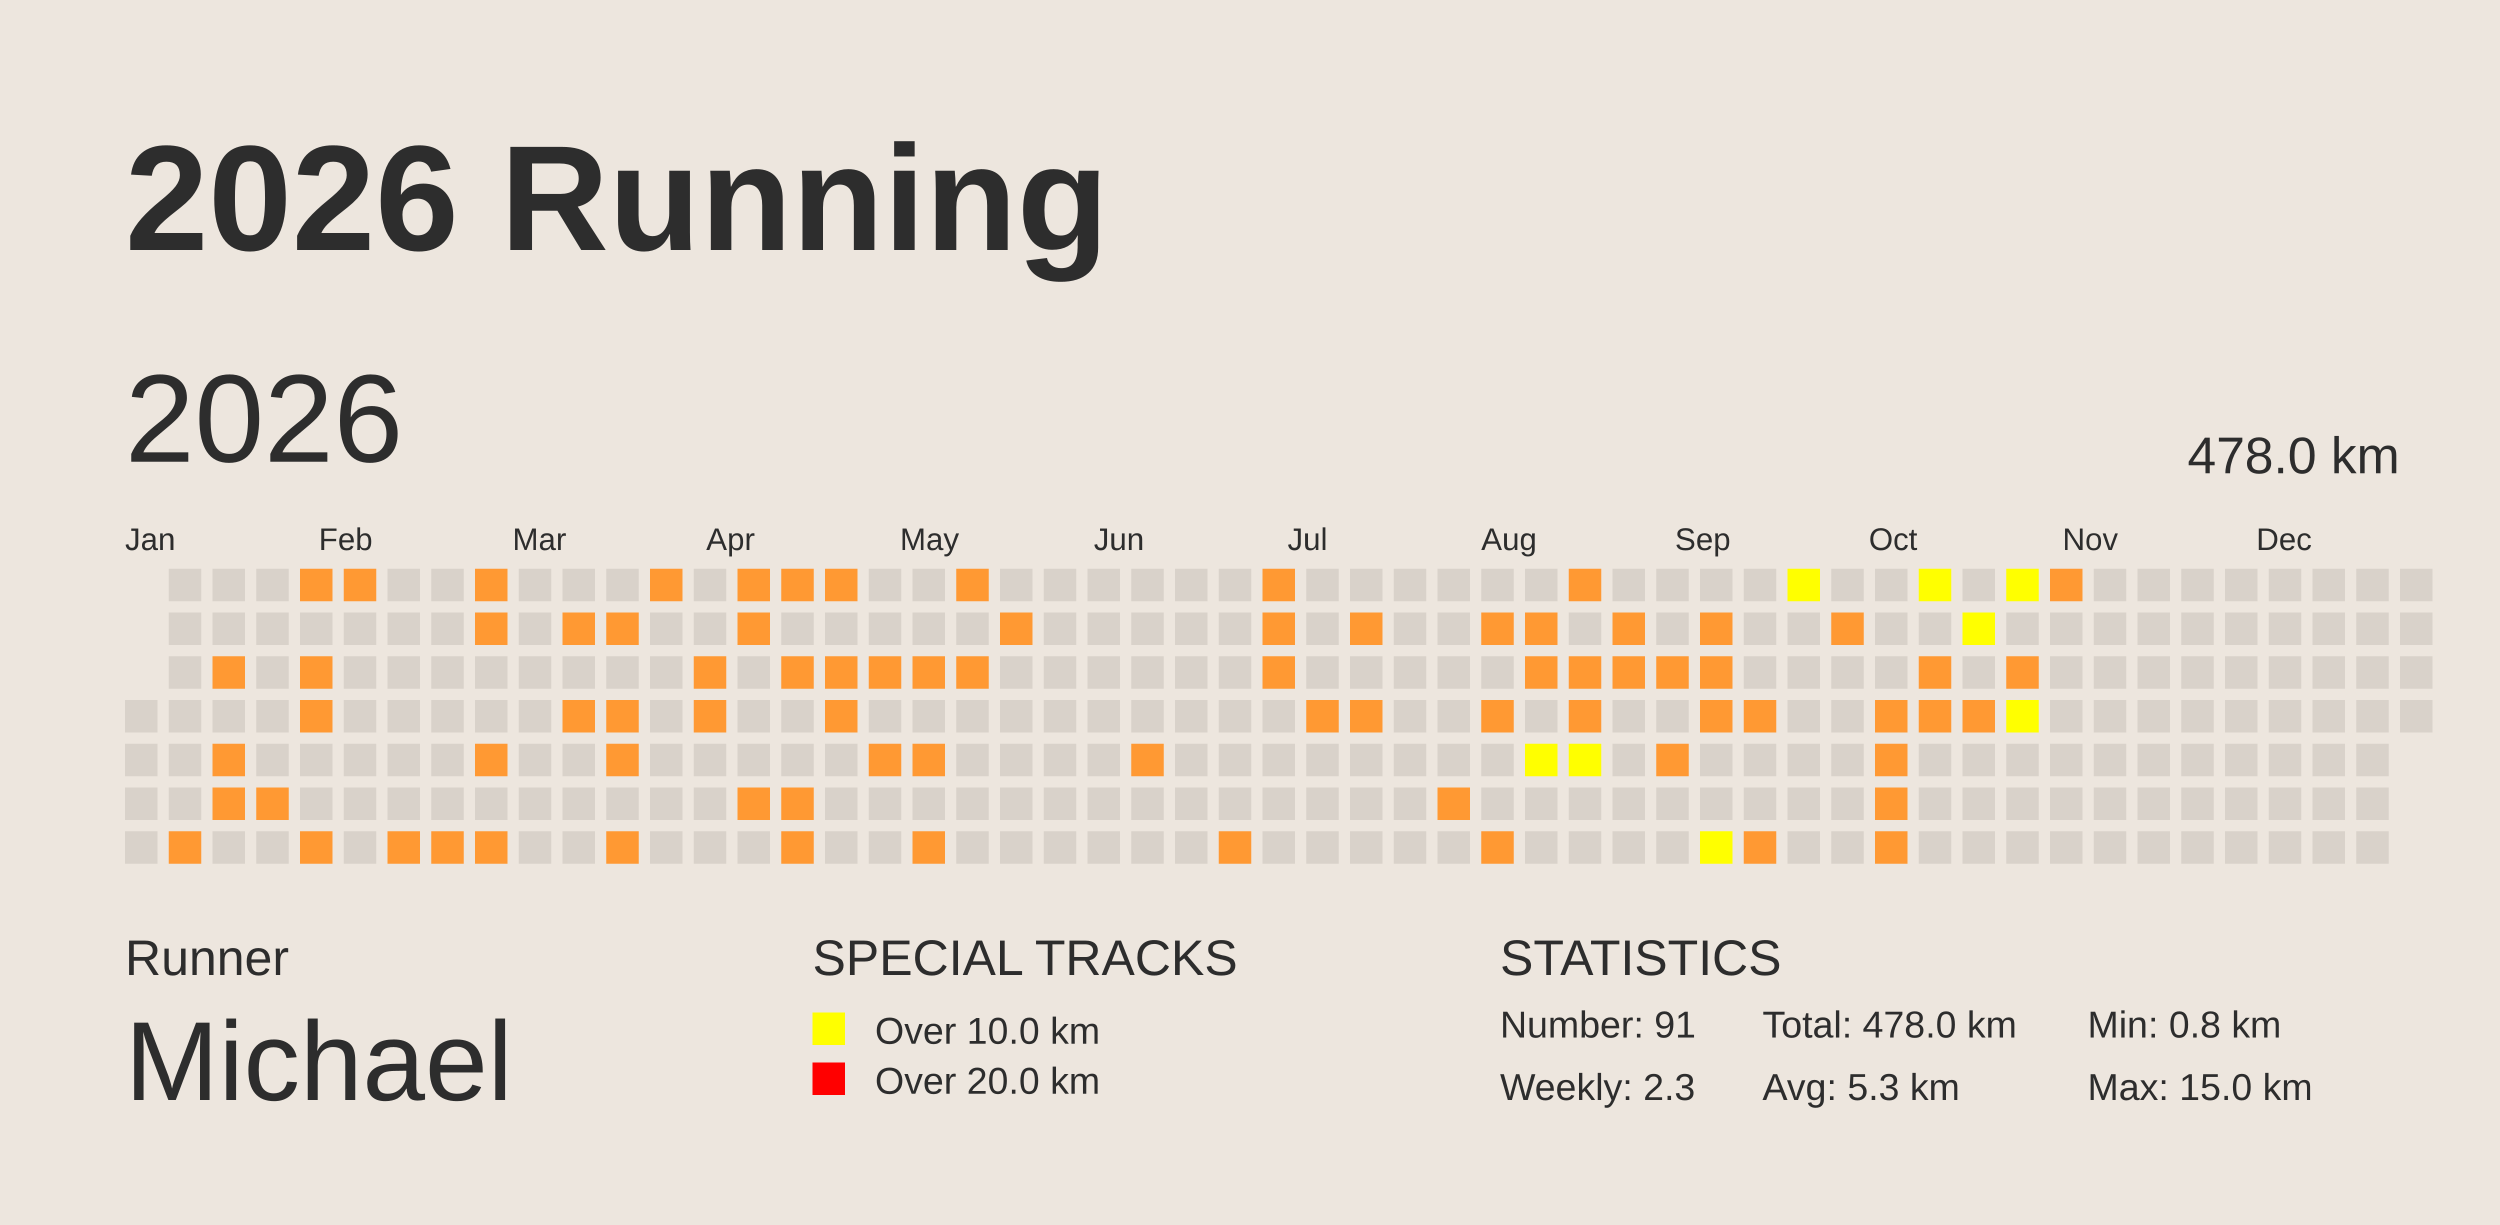
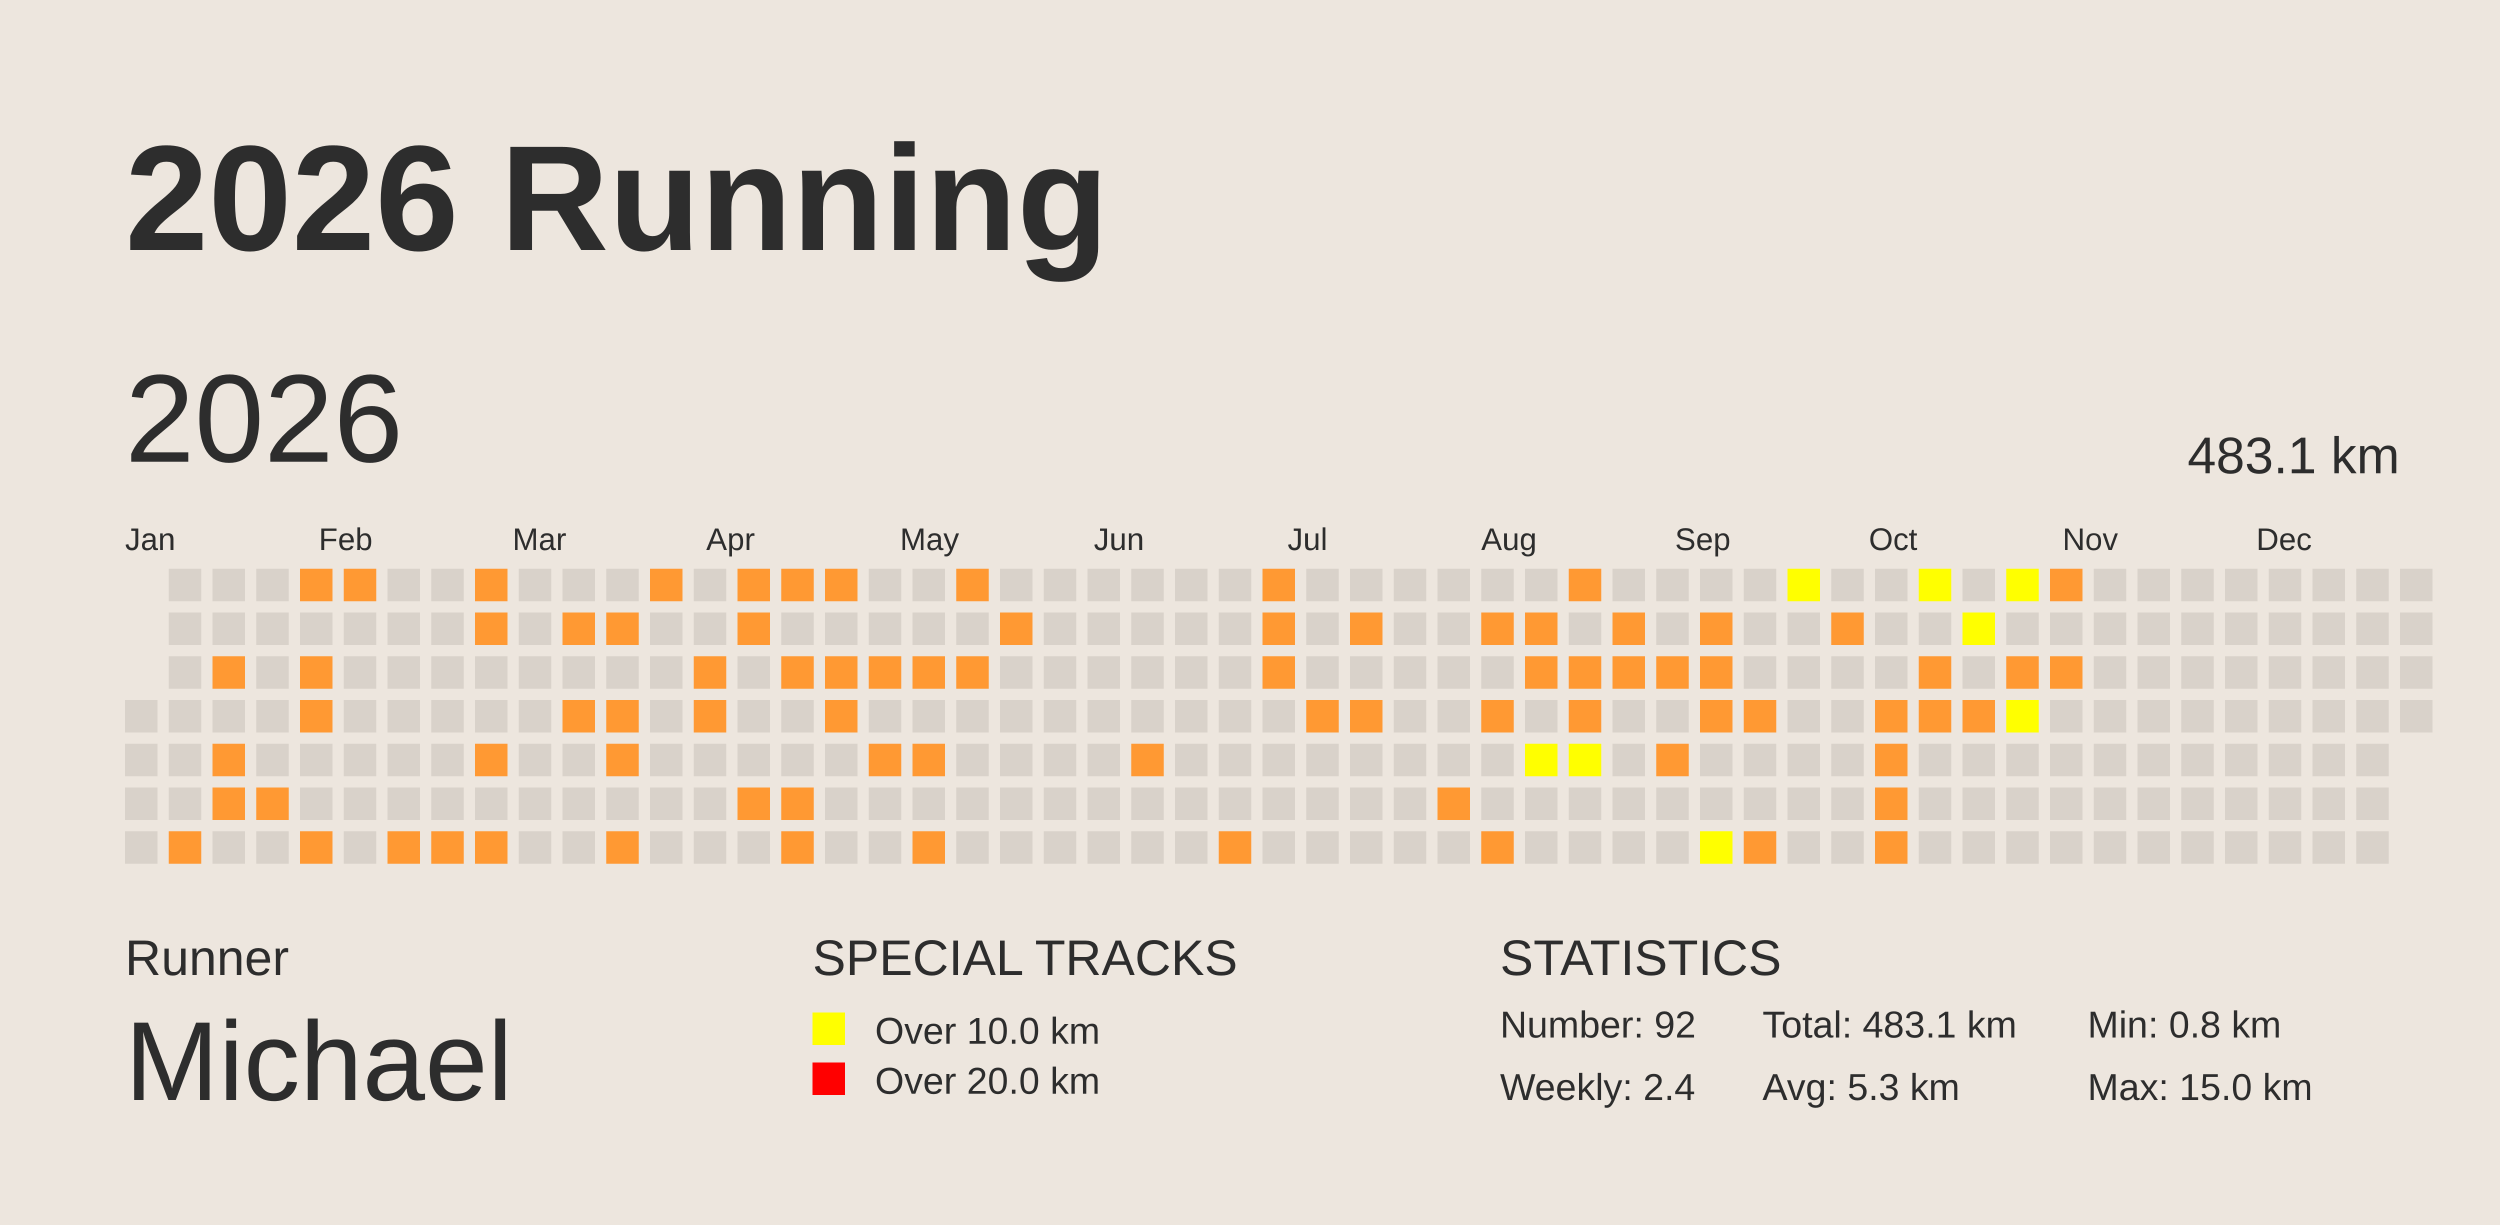
<svg xmlns="http://www.w3.org/2000/svg" baseProfile="full" height="98mm" version="1.1" viewBox="0,0,200,98" width="200mm">
  <defs />
  <rect fill="#EDE6DE" height="98" width="200" x="0" y="0" />
  <text fill="#2D2D2D" style="font-size:12px; font-family:Arial; font-weight:bold;" x="10" y="20">2026 Running</text>
  <text fill="#2D2D2D" style="font-size:4px; font-family:Arial" x="10" y="78">Runner</text>
  <text fill="#2D2D2D" style="font-size:9px; font-family:Arial" x="10" y="88">Michael</text>
  <text fill="#2D2D2D" style="font-size:4px; font-family:Arial" x="65" y="78">SPECIAL TRACKS</text>
  <rect fill="yellow" height="2.6" width="2.6" x="65" y="81" />
  <text fill="#2D2D2D" style="font-size:3px; font-family:Arial" x="70" y="83.5">Over 10.0 km</text>
  <rect fill="red" height="2.6" width="2.6" x="65" y="85" />
  <text fill="#2D2D2D" style="font-size:3px; font-family:Arial" x="70" y="87.5">Over 20.0 km</text>
  <text fill="#2D2D2D" style="font-size:4px; font-family:Arial" x="120" y="78">STATISTICS</text>
-   <text fill="#2D2D2D" style="font-size:3px; font-family:Arial" x="120" y="83">Number: 91</text>
-   <text fill="#2D2D2D" style="font-size:3px; font-family:Arial" x="120" y="88">Weekly: 2.3</text>
-   <text fill="#2D2D2D" style="font-size:3px; font-family:Arial" x="141" y="83">Total: 478.0 km</text>
+   <text fill="#2D2D2D" style="font-size:3px; font-family:Arial" x="120" y="83">Number: 92</text>
+   <text fill="#2D2D2D" style="font-size:3px; font-family:Arial" x="120" y="88">Weekly: 2.4</text>
+   <text fill="#2D2D2D" style="font-size:3px; font-family:Arial" x="141" y="83">Total: 483.1 km</text>
  <text fill="#2D2D2D" style="font-size:3px; font-family:Arial" x="141" y="88">Avg: 5.3 km</text>
  <text fill="#2D2D2D" style="font-size:3px; font-family:Arial" x="167" y="83">Min: 0.8 km</text>
  <text fill="#2D2D2D" style="font-size:3px; font-family:Arial" x="167" y="88">Max: 15.0 km</text>
  <text dominant-baseline="hanging" fill="#2D2D2D" style="font-size:10.0px; font-family:Arial;" x="10" y="30">2026</text>
-   <text dominant-baseline="hanging" fill="#2D2D2D" style="font-size:4.125px; font-family:Arial;" x="175" y="35">478.0 km</text>
+   <text dominant-baseline="hanging" fill="#2D2D2D" style="font-size:4.125px; font-family:Arial;" x="175" y="35">483.1 km</text>
  <text fill="#2D2D2D" style="font-size:2.5px; font-family:Arial" x="10.0" y="44">Jan</text>
  <text fill="#2D2D2D" style="font-size:2.5px; font-family:Arial" x="25.5" y="44">Feb</text>
  <text fill="#2D2D2D" style="font-size:2.5px; font-family:Arial" x="41.0" y="44">Mar</text>
  <text fill="#2D2D2D" style="font-size:2.5px; font-family:Arial" x="56.5" y="44">Apr</text>
  <text fill="#2D2D2D" style="font-size:2.5px; font-family:Arial" x="72.0" y="44">May</text>
  <text fill="#2D2D2D" style="font-size:2.5px; font-family:Arial" x="87.5" y="44">Jun</text>
  <text fill="#2D2D2D" style="font-size:2.5px; font-family:Arial" x="103.0" y="44">Jul</text>
  <text fill="#2D2D2D" style="font-size:2.5px; font-family:Arial" x="118.5" y="44">Aug</text>
  <text fill="#2D2D2D" style="font-size:2.5px; font-family:Arial" x="134.0" y="44">Sep</text>
  <text fill="#2D2D2D" style="font-size:2.5px; font-family:Arial" x="149.5" y="44">Oct</text>
  <text fill="#2D2D2D" style="font-size:2.5px; font-family:Arial" x="165.0" y="44">Nov</text>
  <text fill="#2D2D2D" style="font-size:2.5px; font-family:Arial" x="180.5" y="44">Dec</text>
  <rect fill="#D9D2CA" height="2.6" width="2.6" x="10.0" y="56.0" />
  <rect fill="#D9D2CA" height="2.6" width="2.6" x="10.0" y="59.5" />
  <rect fill="#D9D2CA" height="2.6" width="2.6" x="10.0" y="63.0" />
  <rect fill="#D9D2CA" height="2.6" width="2.6" x="10.0" y="66.5" />
  <rect fill="#D9D2CA" height="2.6" width="2.6" x="13.5" y="45.5" />
  <rect fill="#D9D2CA" height="2.6" width="2.6" x="13.5" y="49.0" />
  <rect fill="#D9D2CA" height="2.6" width="2.6" x="13.5" y="52.5" />
  <rect fill="#D9D2CA" height="2.6" width="2.6" x="13.5" y="56.0" />
  <rect fill="#D9D2CA" height="2.6" width="2.6" x="13.5" y="59.5" />
  <rect fill="#D9D2CA" height="2.6" width="2.6" x="13.5" y="63.0" />
  <rect fill="#FF9933" height="2.6" width="2.6" x="13.5" y="66.5" />
  <rect fill="#D9D2CA" height="2.6" width="2.6" x="17.0" y="45.5" />
  <rect fill="#D9D2CA" height="2.6" width="2.6" x="17.0" y="49.0" />
  <rect fill="#FF9933" height="2.6" width="2.6" x="17.0" y="52.5" />
  <rect fill="#D9D2CA" height="2.6" width="2.6" x="17.0" y="56.0" />
  <rect fill="#FF9933" height="2.6" width="2.6" x="17.0" y="59.5" />
  <rect fill="#FF9933" height="2.6" width="2.6" x="17.0" y="63.0" />
  <rect fill="#D9D2CA" height="2.6" width="2.6" x="17.0" y="66.5" />
  <rect fill="#D9D2CA" height="2.6" width="2.6" x="20.5" y="45.5" />
  <rect fill="#D9D2CA" height="2.6" width="2.6" x="20.5" y="49.0" />
  <rect fill="#D9D2CA" height="2.6" width="2.6" x="20.5" y="52.5" />
  <rect fill="#D9D2CA" height="2.6" width="2.6" x="20.5" y="56.0" />
  <rect fill="#D9D2CA" height="2.6" width="2.6" x="20.5" y="59.5" />
  <rect fill="#FF9933" height="2.6" width="2.6" x="20.5" y="63.0" />
  <rect fill="#D9D2CA" height="2.6" width="2.6" x="20.5" y="66.5" />
  <rect fill="#FF9933" height="2.6" width="2.6" x="24.0" y="45.5" />
  <rect fill="#D9D2CA" height="2.6" width="2.6" x="24.0" y="49.0" />
  <rect fill="#FF9933" height="2.6" width="2.6" x="24.0" y="52.5" />
  <rect fill="#FF9933" height="2.6" width="2.6" x="24.0" y="56.0" />
  <rect fill="#D9D2CA" height="2.6" width="2.6" x="24.0" y="59.5" />
  <rect fill="#D9D2CA" height="2.6" width="2.6" x="24.0" y="63.0" />
  <rect fill="#FF9933" height="2.6" width="2.6" x="24.0" y="66.5" />
  <rect fill="#FF9933" height="2.6" width="2.6" x="27.5" y="45.5" />
  <rect fill="#D9D2CA" height="2.6" width="2.6" x="27.5" y="49.0" />
  <rect fill="#D9D2CA" height="2.6" width="2.6" x="27.5" y="52.5" />
  <rect fill="#D9D2CA" height="2.6" width="2.6" x="27.5" y="56.0" />
  <rect fill="#D9D2CA" height="2.6" width="2.6" x="27.5" y="59.5" />
  <rect fill="#D9D2CA" height="2.6" width="2.6" x="27.5" y="63.0" />
  <rect fill="#D9D2CA" height="2.6" width="2.6" x="27.5" y="66.5" />
  <rect fill="#D9D2CA" height="2.6" width="2.6" x="31.0" y="45.5" />
  <rect fill="#D9D2CA" height="2.6" width="2.6" x="31.0" y="49.0" />
  <rect fill="#D9D2CA" height="2.6" width="2.6" x="31.0" y="52.5" />
  <rect fill="#D9D2CA" height="2.6" width="2.6" x="31.0" y="56.0" />
  <rect fill="#D9D2CA" height="2.6" width="2.6" x="31.0" y="59.5" />
  <rect fill="#D9D2CA" height="2.6" width="2.6" x="31.0" y="63.0" />
  <rect fill="#FF9933" height="2.6" width="2.6" x="31.0" y="66.5" />
  <rect fill="#D9D2CA" height="2.6" width="2.6" x="34.5" y="45.5" />
  <rect fill="#D9D2CA" height="2.6" width="2.6" x="34.5" y="49.0" />
  <rect fill="#D9D2CA" height="2.6" width="2.6" x="34.5" y="52.5" />
  <rect fill="#D9D2CA" height="2.6" width="2.6" x="34.5" y="56.0" />
  <rect fill="#D9D2CA" height="2.6" width="2.6" x="34.5" y="59.5" />
  <rect fill="#D9D2CA" height="2.6" width="2.6" x="34.5" y="63.0" />
  <rect fill="#FF9933" height="2.6" width="2.6" x="34.5" y="66.5" />
  <rect fill="#FF9933" height="2.6" width="2.6" x="38.0" y="45.5" />
  <rect fill="#FF9933" height="2.6" width="2.6" x="38.0" y="49.0" />
  <rect fill="#D9D2CA" height="2.6" width="2.6" x="38.0" y="52.5" />
  <rect fill="#D9D2CA" height="2.6" width="2.6" x="38.0" y="56.0" />
  <rect fill="#FF9933" height="2.6" width="2.6" x="38.0" y="59.5" />
  <rect fill="#D9D2CA" height="2.6" width="2.6" x="38.0" y="63.0" />
  <rect fill="#FF9933" height="2.6" width="2.6" x="38.0" y="66.5" />
  <rect fill="#D9D2CA" height="2.6" width="2.6" x="41.5" y="45.5" />
  <rect fill="#D9D2CA" height="2.6" width="2.6" x="41.5" y="49.0" />
  <rect fill="#D9D2CA" height="2.6" width="2.6" x="41.5" y="52.5" />
  <rect fill="#D9D2CA" height="2.6" width="2.6" x="41.5" y="56.0" />
  <rect fill="#D9D2CA" height="2.6" width="2.6" x="41.5" y="59.5" />
  <rect fill="#D9D2CA" height="2.6" width="2.6" x="41.5" y="63.0" />
  <rect fill="#D9D2CA" height="2.6" width="2.6" x="41.5" y="66.5" />
  <rect fill="#D9D2CA" height="2.6" width="2.6" x="45.0" y="45.5" />
  <rect fill="#FF9933" height="2.6" width="2.6" x="45.0" y="49.0" />
  <rect fill="#D9D2CA" height="2.6" width="2.6" x="45.0" y="52.5" />
  <rect fill="#FF9933" height="2.6" width="2.6" x="45.0" y="56.0" />
  <rect fill="#D9D2CA" height="2.6" width="2.6" x="45.0" y="59.5" />
  <rect fill="#D9D2CA" height="2.6" width="2.6" x="45.0" y="63.0" />
  <rect fill="#D9D2CA" height="2.6" width="2.6" x="45.0" y="66.5" />
  <rect fill="#D9D2CA" height="2.6" width="2.6" x="48.5" y="45.5" />
  <rect fill="#FF9933" height="2.6" width="2.6" x="48.5" y="49.0" />
  <rect fill="#D9D2CA" height="2.6" width="2.6" x="48.5" y="52.5" />
  <rect fill="#FF9933" height="2.6" width="2.6" x="48.5" y="56.0" />
  <rect fill="#FF9933" height="2.6" width="2.6" x="48.5" y="59.5" />
  <rect fill="#D9D2CA" height="2.6" width="2.6" x="48.5" y="63.0" />
  <rect fill="#FF9933" height="2.6" width="2.6" x="48.5" y="66.5" />
  <rect fill="#FF9933" height="2.6" width="2.6" x="52.0" y="45.5" />
  <rect fill="#D9D2CA" height="2.6" width="2.6" x="52.0" y="49.0" />
  <rect fill="#D9D2CA" height="2.6" width="2.6" x="52.0" y="52.5" />
  <rect fill="#D9D2CA" height="2.6" width="2.6" x="52.0" y="56.0" />
  <rect fill="#D9D2CA" height="2.6" width="2.6" x="52.0" y="59.5" />
  <rect fill="#D9D2CA" height="2.6" width="2.6" x="52.0" y="63.0" />
  <rect fill="#D9D2CA" height="2.6" width="2.6" x="52.0" y="66.5" />
  <rect fill="#D9D2CA" height="2.6" width="2.6" x="55.5" y="45.5" />
  <rect fill="#D9D2CA" height="2.6" width="2.6" x="55.5" y="49.0" />
  <rect fill="#FF9933" height="2.6" width="2.6" x="55.5" y="52.5" />
  <rect fill="#FF9933" height="2.6" width="2.6" x="55.5" y="56.0" />
  <rect fill="#D9D2CA" height="2.6" width="2.6" x="55.5" y="59.5" />
  <rect fill="#D9D2CA" height="2.6" width="2.6" x="55.5" y="63.0" />
  <rect fill="#D9D2CA" height="2.6" width="2.6" x="55.5" y="66.5" />
  <rect fill="#FF9933" height="2.6" width="2.6" x="59.0" y="45.5" />
  <rect fill="#FF9933" height="2.6" width="2.6" x="59.0" y="49.0" />
  <rect fill="#D9D2CA" height="2.6" width="2.6" x="59.0" y="52.5" />
  <rect fill="#D9D2CA" height="2.6" width="2.6" x="59.0" y="56.0" />
  <rect fill="#D9D2CA" height="2.6" width="2.6" x="59.0" y="59.5" />
  <rect fill="#FF9933" height="2.6" width="2.6" x="59.0" y="63.0" />
  <rect fill="#D9D2CA" height="2.6" width="2.6" x="59.0" y="66.5" />
  <rect fill="#FF9933" height="2.6" width="2.6" x="62.5" y="45.5" />
  <rect fill="#D9D2CA" height="2.6" width="2.6" x="62.5" y="49.0" />
  <rect fill="#FF9933" height="2.6" width="2.6" x="62.5" y="52.5" />
  <rect fill="#D9D2CA" height="2.6" width="2.6" x="62.5" y="56.0" />
  <rect fill="#D9D2CA" height="2.6" width="2.6" x="62.5" y="59.5" />
  <rect fill="#FF9933" height="2.6" width="2.6" x="62.5" y="63.0" />
  <rect fill="#FF9933" height="2.6" width="2.6" x="62.5" y="66.5" />
  <rect fill="#FF9933" height="2.6" width="2.6" x="66.0" y="45.5" />
  <rect fill="#D9D2CA" height="2.6" width="2.6" x="66.0" y="49.0" />
  <rect fill="#FF9933" height="2.6" width="2.6" x="66.0" y="52.5" />
  <rect fill="#FF9933" height="2.6" width="2.6" x="66.0" y="56.0" />
  <rect fill="#D9D2CA" height="2.6" width="2.6" x="66.0" y="59.5" />
  <rect fill="#D9D2CA" height="2.6" width="2.6" x="66.0" y="63.0" />
  <rect fill="#D9D2CA" height="2.6" width="2.6" x="66.0" y="66.5" />
  <rect fill="#D9D2CA" height="2.6" width="2.6" x="69.5" y="45.5" />
  <rect fill="#D9D2CA" height="2.6" width="2.6" x="69.5" y="49.0" />
  <rect fill="#FF9933" height="2.6" width="2.6" x="69.5" y="52.5" />
  <rect fill="#D9D2CA" height="2.6" width="2.6" x="69.5" y="56.0" />
  <rect fill="#FF9933" height="2.6" width="2.6" x="69.5" y="59.5" />
  <rect fill="#D9D2CA" height="2.6" width="2.6" x="69.5" y="63.0" />
  <rect fill="#D9D2CA" height="2.6" width="2.6" x="69.5" y="66.5" />
  <rect fill="#D9D2CA" height="2.6" width="2.6" x="73.0" y="45.5" />
  <rect fill="#D9D2CA" height="2.6" width="2.6" x="73.0" y="49.0" />
  <rect fill="#FF9933" height="2.6" width="2.6" x="73.0" y="52.5" />
  <rect fill="#D9D2CA" height="2.6" width="2.6" x="73.0" y="56.0" />
  <rect fill="#FF9933" height="2.6" width="2.6" x="73.0" y="59.5" />
  <rect fill="#D9D2CA" height="2.6" width="2.6" x="73.0" y="63.0" />
  <rect fill="#FF9933" height="2.6" width="2.6" x="73.0" y="66.5" />
  <rect fill="#FF9933" height="2.6" width="2.6" x="76.5" y="45.5" />
  <rect fill="#D9D2CA" height="2.6" width="2.6" x="76.5" y="49.0" />
  <rect fill="#FF9933" height="2.6" width="2.6" x="76.5" y="52.5" />
  <rect fill="#D9D2CA" height="2.6" width="2.6" x="76.5" y="56.0" />
  <rect fill="#D9D2CA" height="2.6" width="2.6" x="76.5" y="59.5" />
  <rect fill="#D9D2CA" height="2.6" width="2.6" x="76.5" y="63.0" />
  <rect fill="#D9D2CA" height="2.6" width="2.6" x="76.5" y="66.5" />
  <rect fill="#D9D2CA" height="2.6" width="2.6" x="80.0" y="45.5" />
  <rect fill="#FF9933" height="2.6" width="2.6" x="80.0" y="49.0" />
  <rect fill="#D9D2CA" height="2.6" width="2.6" x="80.0" y="52.5" />
  <rect fill="#D9D2CA" height="2.6" width="2.6" x="80.0" y="56.0" />
  <rect fill="#D9D2CA" height="2.6" width="2.6" x="80.0" y="59.5" />
  <rect fill="#D9D2CA" height="2.6" width="2.6" x="80.0" y="63.0" />
  <rect fill="#D9D2CA" height="2.6" width="2.6" x="80.0" y="66.5" />
  <rect fill="#D9D2CA" height="2.6" width="2.6" x="83.5" y="45.5" />
  <rect fill="#D9D2CA" height="2.6" width="2.6" x="83.5" y="49.0" />
  <rect fill="#D9D2CA" height="2.6" width="2.6" x="83.5" y="52.5" />
  <rect fill="#D9D2CA" height="2.6" width="2.6" x="83.5" y="56.0" />
  <rect fill="#D9D2CA" height="2.6" width="2.6" x="83.5" y="59.5" />
  <rect fill="#D9D2CA" height="2.6" width="2.6" x="83.5" y="63.0" />
  <rect fill="#D9D2CA" height="2.6" width="2.6" x="83.5" y="66.5" />
  <rect fill="#D9D2CA" height="2.6" width="2.6" x="87.0" y="45.5" />
  <rect fill="#D9D2CA" height="2.6" width="2.6" x="87.0" y="49.0" />
  <rect fill="#D9D2CA" height="2.6" width="2.6" x="87.0" y="52.5" />
  <rect fill="#D9D2CA" height="2.6" width="2.6" x="87.0" y="56.0" />
  <rect fill="#D9D2CA" height="2.6" width="2.6" x="87.0" y="59.5" />
  <rect fill="#D9D2CA" height="2.6" width="2.6" x="87.0" y="63.0" />
  <rect fill="#D9D2CA" height="2.6" width="2.6" x="87.0" y="66.5" />
  <rect fill="#D9D2CA" height="2.6" width="2.6" x="90.5" y="45.5" />
  <rect fill="#D9D2CA" height="2.6" width="2.6" x="90.5" y="49.0" />
  <rect fill="#D9D2CA" height="2.6" width="2.6" x="90.5" y="52.5" />
  <rect fill="#D9D2CA" height="2.6" width="2.6" x="90.5" y="56.0" />
  <rect fill="#FF9933" height="2.6" width="2.6" x="90.5" y="59.5" />
  <rect fill="#D9D2CA" height="2.6" width="2.6" x="90.5" y="63.0" />
  <rect fill="#D9D2CA" height="2.6" width="2.6" x="90.5" y="66.5" />
  <rect fill="#D9D2CA" height="2.6" width="2.6" x="94.0" y="45.5" />
  <rect fill="#D9D2CA" height="2.6" width="2.6" x="94.0" y="49.0" />
  <rect fill="#D9D2CA" height="2.6" width="2.6" x="94.0" y="52.5" />
  <rect fill="#D9D2CA" height="2.6" width="2.6" x="94.0" y="56.0" />
  <rect fill="#D9D2CA" height="2.6" width="2.6" x="94.0" y="59.5" />
  <rect fill="#D9D2CA" height="2.6" width="2.6" x="94.0" y="63.0" />
  <rect fill="#D9D2CA" height="2.6" width="2.6" x="94.0" y="66.5" />
  <rect fill="#D9D2CA" height="2.6" width="2.6" x="97.5" y="45.5" />
  <rect fill="#D9D2CA" height="2.6" width="2.6" x="97.5" y="49.0" />
  <rect fill="#D9D2CA" height="2.6" width="2.6" x="97.5" y="52.5" />
  <rect fill="#D9D2CA" height="2.6" width="2.6" x="97.5" y="56.0" />
  <rect fill="#D9D2CA" height="2.6" width="2.6" x="97.5" y="59.5" />
  <rect fill="#D9D2CA" height="2.6" width="2.6" x="97.5" y="63.0" />
  <rect fill="#FF9933" height="2.6" width="2.6" x="97.5" y="66.5" />
  <rect fill="#FF9933" height="2.6" width="2.6" x="101.0" y="45.5" />
  <rect fill="#FF9933" height="2.6" width="2.6" x="101.0" y="49.0" />
  <rect fill="#FF9933" height="2.6" width="2.6" x="101.0" y="52.5" />
  <rect fill="#D9D2CA" height="2.6" width="2.6" x="101.0" y="56.0" />
  <rect fill="#D9D2CA" height="2.6" width="2.6" x="101.0" y="59.5" />
  <rect fill="#D9D2CA" height="2.6" width="2.6" x="101.0" y="63.0" />
  <rect fill="#D9D2CA" height="2.6" width="2.6" x="101.0" y="66.5" />
  <rect fill="#D9D2CA" height="2.6" width="2.6" x="104.5" y="45.5" />
  <rect fill="#D9D2CA" height="2.6" width="2.6" x="104.5" y="49.0" />
  <rect fill="#D9D2CA" height="2.6" width="2.6" x="104.5" y="52.5" />
  <rect fill="#FF9933" height="2.6" width="2.6" x="104.5" y="56.0" />
  <rect fill="#D9D2CA" height="2.6" width="2.6" x="104.5" y="59.5" />
  <rect fill="#D9D2CA" height="2.6" width="2.6" x="104.5" y="63.0" />
  <rect fill="#D9D2CA" height="2.6" width="2.6" x="104.5" y="66.5" />
  <rect fill="#D9D2CA" height="2.6" width="2.6" x="108.0" y="45.5" />
  <rect fill="#FF9933" height="2.6" width="2.6" x="108.0" y="49.0" />
  <rect fill="#D9D2CA" height="2.6" width="2.6" x="108.0" y="52.5" />
  <rect fill="#FF9933" height="2.6" width="2.6" x="108.0" y="56.0" />
  <rect fill="#D9D2CA" height="2.6" width="2.6" x="108.0" y="59.5" />
  <rect fill="#D9D2CA" height="2.6" width="2.6" x="108.0" y="63.0" />
  <rect fill="#D9D2CA" height="2.6" width="2.6" x="108.0" y="66.5" />
  <rect fill="#D9D2CA" height="2.6" width="2.6" x="111.5" y="45.5" />
  <rect fill="#D9D2CA" height="2.6" width="2.6" x="111.5" y="49.0" />
  <rect fill="#D9D2CA" height="2.6" width="2.6" x="111.5" y="52.5" />
  <rect fill="#D9D2CA" height="2.6" width="2.6" x="111.5" y="56.0" />
  <rect fill="#D9D2CA" height="2.6" width="2.6" x="111.5" y="59.5" />
  <rect fill="#D9D2CA" height="2.6" width="2.6" x="111.5" y="63.0" />
  <rect fill="#D9D2CA" height="2.6" width="2.6" x="111.5" y="66.5" />
  <rect fill="#D9D2CA" height="2.6" width="2.6" x="115.0" y="45.5" />
  <rect fill="#D9D2CA" height="2.6" width="2.6" x="115.0" y="49.0" />
  <rect fill="#D9D2CA" height="2.6" width="2.6" x="115.0" y="52.5" />
  <rect fill="#D9D2CA" height="2.6" width="2.6" x="115.0" y="56.0" />
  <rect fill="#D9D2CA" height="2.6" width="2.6" x="115.0" y="59.5" />
  <rect fill="#FF9933" height="2.6" width="2.6" x="115.0" y="63.0" />
  <rect fill="#D9D2CA" height="2.6" width="2.6" x="115.0" y="66.5" />
  <rect fill="#D9D2CA" height="2.6" width="2.6" x="118.5" y="45.5" />
  <rect fill="#FF9933" height="2.6" width="2.6" x="118.5" y="49.0" />
  <rect fill="#D9D2CA" height="2.6" width="2.6" x="118.5" y="52.5" />
  <rect fill="#FF9933" height="2.6" width="2.6" x="118.5" y="56.0" />
  <rect fill="#D9D2CA" height="2.6" width="2.6" x="118.5" y="59.5" />
  <rect fill="#D9D2CA" height="2.6" width="2.6" x="118.5" y="63.0" />
  <rect fill="#FF9933" height="2.6" width="2.6" x="118.5" y="66.5" />
  <rect fill="#D9D2CA" height="2.6" width="2.6" x="122.0" y="45.5" />
  <rect fill="#FF9933" height="2.6" width="2.6" x="122.0" y="49.0" />
  <rect fill="#FF9933" height="2.6" width="2.6" x="122.0" y="52.5" />
  <rect fill="#D9D2CA" height="2.6" width="2.6" x="122.0" y="56.0" />
  <rect fill="yellow" height="2.6" width="2.6" x="122.0" y="59.5" />
  <rect fill="#D9D2CA" height="2.6" width="2.6" x="122.0" y="63.0" />
  <rect fill="#D9D2CA" height="2.6" width="2.6" x="122.0" y="66.5" />
  <rect fill="#FF9933" height="2.6" width="2.6" x="125.5" y="45.5" />
  <rect fill="#D9D2CA" height="2.6" width="2.6" x="125.5" y="49.0" />
  <rect fill="#FF9933" height="2.6" width="2.6" x="125.5" y="52.5" />
  <rect fill="#FF9933" height="2.6" width="2.6" x="125.5" y="56.0" />
  <rect fill="yellow" height="2.6" width="2.6" x="125.5" y="59.5" />
  <rect fill="#D9D2CA" height="2.6" width="2.6" x="125.5" y="63.0" />
  <rect fill="#D9D2CA" height="2.6" width="2.6" x="125.5" y="66.5" />
  <rect fill="#D9D2CA" height="2.6" width="2.6" x="129.0" y="45.5" />
  <rect fill="#FF9933" height="2.6" width="2.6" x="129.0" y="49.0" />
  <rect fill="#FF9933" height="2.6" width="2.6" x="129.0" y="52.5" />
  <rect fill="#D9D2CA" height="2.6" width="2.6" x="129.0" y="56.0" />
  <rect fill="#D9D2CA" height="2.6" width="2.6" x="129.0" y="59.5" />
  <rect fill="#D9D2CA" height="2.6" width="2.6" x="129.0" y="63.0" />
  <rect fill="#D9D2CA" height="2.6" width="2.6" x="129.0" y="66.5" />
  <rect fill="#D9D2CA" height="2.6" width="2.6" x="132.5" y="45.5" />
  <rect fill="#D9D2CA" height="2.6" width="2.6" x="132.5" y="49.0" />
  <rect fill="#FF9933" height="2.6" width="2.6" x="132.5" y="52.5" />
  <rect fill="#D9D2CA" height="2.6" width="2.6" x="132.5" y="56.0" />
  <rect fill="#FF9933" height="2.6" width="2.6" x="132.5" y="59.5" />
  <rect fill="#D9D2CA" height="2.6" width="2.6" x="132.5" y="63.0" />
  <rect fill="#D9D2CA" height="2.6" width="2.6" x="132.5" y="66.5" />
  <rect fill="#D9D2CA" height="2.6" width="2.6" x="136.0" y="45.5" />
  <rect fill="#FF9933" height="2.6" width="2.6" x="136.0" y="49.0" />
  <rect fill="#FF9933" height="2.6" width="2.6" x="136.0" y="52.5" />
  <rect fill="#FF9933" height="2.6" width="2.6" x="136.0" y="56.0" />
  <rect fill="#D9D2CA" height="2.6" width="2.6" x="136.0" y="59.5" />
  <rect fill="#D9D2CA" height="2.6" width="2.6" x="136.0" y="63.0" />
  <rect fill="yellow" height="2.6" width="2.6" x="136.0" y="66.5" />
  <rect fill="#D9D2CA" height="2.6" width="2.6" x="139.5" y="45.5" />
  <rect fill="#D9D2CA" height="2.6" width="2.6" x="139.5" y="49.0" />
  <rect fill="#D9D2CA" height="2.6" width="2.6" x="139.5" y="52.5" />
  <rect fill="#FF9933" height="2.6" width="2.6" x="139.5" y="56.0" />
  <rect fill="#D9D2CA" height="2.6" width="2.6" x="139.5" y="59.5" />
  <rect fill="#D9D2CA" height="2.6" width="2.6" x="139.5" y="63.0" />
  <rect fill="#FF9933" height="2.6" width="2.6" x="139.5" y="66.5" />
  <rect fill="yellow" height="2.6" width="2.6" x="143.0" y="45.5" />
  <rect fill="#D9D2CA" height="2.6" width="2.6" x="143.0" y="49.0" />
  <rect fill="#D9D2CA" height="2.6" width="2.6" x="143.0" y="52.5" />
  <rect fill="#D9D2CA" height="2.6" width="2.6" x="143.0" y="56.0" />
  <rect fill="#D9D2CA" height="2.6" width="2.6" x="143.0" y="59.5" />
  <rect fill="#D9D2CA" height="2.6" width="2.6" x="143.0" y="63.0" />
  <rect fill="#D9D2CA" height="2.6" width="2.6" x="143.0" y="66.5" />
  <rect fill="#D9D2CA" height="2.6" width="2.6" x="146.5" y="45.5" />
  <rect fill="#FF9933" height="2.6" width="2.6" x="146.5" y="49.0" />
  <rect fill="#D9D2CA" height="2.6" width="2.6" x="146.5" y="52.5" />
  <rect fill="#D9D2CA" height="2.6" width="2.6" x="146.5" y="56.0" />
  <rect fill="#D9D2CA" height="2.6" width="2.6" x="146.5" y="59.5" />
  <rect fill="#D9D2CA" height="2.6" width="2.6" x="146.5" y="63.0" />
  <rect fill="#D9D2CA" height="2.6" width="2.6" x="146.5" y="66.5" />
  <rect fill="#D9D2CA" height="2.6" width="2.6" x="150.0" y="45.5" />
  <rect fill="#D9D2CA" height="2.6" width="2.6" x="150.0" y="49.0" />
  <rect fill="#D9D2CA" height="2.6" width="2.6" x="150.0" y="52.5" />
  <rect fill="#FF9933" height="2.6" width="2.6" x="150.0" y="56.0" />
  <rect fill="#FF9933" height="2.6" width="2.6" x="150.0" y="59.5" />
  <rect fill="#FF9933" height="2.6" width="2.6" x="150.0" y="63.0" />
  <rect fill="#FF9933" height="2.6" width="2.6" x="150.0" y="66.5" />
  <rect fill="yellow" height="2.6" width="2.6" x="153.5" y="45.5" />
  <rect fill="#D9D2CA" height="2.6" width="2.6" x="153.5" y="49.0" />
  <rect fill="#FF9933" height="2.6" width="2.6" x="153.5" y="52.5" />
  <rect fill="#FF9933" height="2.6" width="2.6" x="153.5" y="56.0" />
  <rect fill="#D9D2CA" height="2.6" width="2.6" x="153.5" y="59.5" />
  <rect fill="#D9D2CA" height="2.6" width="2.6" x="153.5" y="63.0" />
  <rect fill="#D9D2CA" height="2.6" width="2.6" x="153.5" y="66.5" />
  <rect fill="#D9D2CA" height="2.6" width="2.6" x="157.0" y="45.5" />
  <rect fill="yellow" height="2.6" width="2.6" x="157.0" y="49.0" />
  <rect fill="#D9D2CA" height="2.6" width="2.6" x="157.0" y="52.5" />
  <rect fill="#FF9933" height="2.6" width="2.6" x="157.0" y="56.0" />
  <rect fill="#D9D2CA" height="2.6" width="2.6" x="157.0" y="59.5" />
  <rect fill="#D9D2CA" height="2.6" width="2.6" x="157.0" y="63.0" />
  <rect fill="#D9D2CA" height="2.6" width="2.6" x="157.0" y="66.5" />
  <rect fill="yellow" height="2.6" width="2.6" x="160.5" y="45.5" />
  <rect fill="#D9D2CA" height="2.6" width="2.6" x="160.5" y="49.0" />
  <rect fill="#FF9933" height="2.6" width="2.6" x="160.5" y="52.5" />
  <rect fill="yellow" height="2.6" width="2.6" x="160.5" y="56.0" />
  <rect fill="#D9D2CA" height="2.6" width="2.6" x="160.5" y="59.5" />
  <rect fill="#D9D2CA" height="2.6" width="2.6" x="160.5" y="63.0" />
  <rect fill="#D9D2CA" height="2.6" width="2.6" x="160.5" y="66.5" />
  <rect fill="#FF9933" height="2.6" width="2.6" x="164.0" y="45.5" />
  <rect fill="#D9D2CA" height="2.6" width="2.6" x="164.0" y="49.0" />
-   <rect fill="#D9D2CA" height="2.6" width="2.6" x="164.0" y="52.5" />
+   <rect fill="#FF9933" height="2.6" width="2.6" x="164.0" y="52.5" />
  <rect fill="#D9D2CA" height="2.6" width="2.6" x="164.0" y="56.0" />
  <rect fill="#D9D2CA" height="2.6" width="2.6" x="164.0" y="59.5" />
  <rect fill="#D9D2CA" height="2.6" width="2.6" x="164.0" y="63.0" />
  <rect fill="#D9D2CA" height="2.6" width="2.6" x="164.0" y="66.5" />
  <rect fill="#D9D2CA" height="2.6" width="2.6" x="167.5" y="45.5" />
  <rect fill="#D9D2CA" height="2.6" width="2.6" x="167.5" y="49.0" />
  <rect fill="#D9D2CA" height="2.6" width="2.6" x="167.5" y="52.5" />
  <rect fill="#D9D2CA" height="2.6" width="2.6" x="167.5" y="56.0" />
  <rect fill="#D9D2CA" height="2.6" width="2.6" x="167.5" y="59.5" />
  <rect fill="#D9D2CA" height="2.6" width="2.6" x="167.5" y="63.0" />
  <rect fill="#D9D2CA" height="2.6" width="2.6" x="167.5" y="66.5" />
  <rect fill="#D9D2CA" height="2.6" width="2.6" x="171.0" y="45.5" />
  <rect fill="#D9D2CA" height="2.6" width="2.6" x="171.0" y="49.0" />
  <rect fill="#D9D2CA" height="2.6" width="2.6" x="171.0" y="52.5" />
  <rect fill="#D9D2CA" height="2.6" width="2.6" x="171.0" y="56.0" />
  <rect fill="#D9D2CA" height="2.6" width="2.6" x="171.0" y="59.5" />
  <rect fill="#D9D2CA" height="2.6" width="2.6" x="171.0" y="63.0" />
  <rect fill="#D9D2CA" height="2.6" width="2.6" x="171.0" y="66.5" />
  <rect fill="#D9D2CA" height="2.6" width="2.6" x="174.5" y="45.5" />
  <rect fill="#D9D2CA" height="2.6" width="2.6" x="174.5" y="49.0" />
  <rect fill="#D9D2CA" height="2.6" width="2.6" x="174.5" y="52.5" />
  <rect fill="#D9D2CA" height="2.6" width="2.6" x="174.5" y="56.0" />
  <rect fill="#D9D2CA" height="2.6" width="2.6" x="174.5" y="59.5" />
  <rect fill="#D9D2CA" height="2.6" width="2.6" x="174.5" y="63.0" />
  <rect fill="#D9D2CA" height="2.6" width="2.6" x="174.5" y="66.5" />
  <rect fill="#D9D2CA" height="2.6" width="2.6" x="178.0" y="45.5" />
  <rect fill="#D9D2CA" height="2.6" width="2.6" x="178.0" y="49.0" />
  <rect fill="#D9D2CA" height="2.6" width="2.6" x="178.0" y="52.5" />
  <rect fill="#D9D2CA" height="2.6" width="2.6" x="178.0" y="56.0" />
  <rect fill="#D9D2CA" height="2.6" width="2.6" x="178.0" y="59.5" />
  <rect fill="#D9D2CA" height="2.6" width="2.6" x="178.0" y="63.0" />
  <rect fill="#D9D2CA" height="2.6" width="2.6" x="178.0" y="66.5" />
  <rect fill="#D9D2CA" height="2.6" width="2.6" x="181.5" y="45.5" />
  <rect fill="#D9D2CA" height="2.6" width="2.6" x="181.5" y="49.0" />
  <rect fill="#D9D2CA" height="2.6" width="2.6" x="181.5" y="52.5" />
  <rect fill="#D9D2CA" height="2.6" width="2.6" x="181.5" y="56.0" />
  <rect fill="#D9D2CA" height="2.6" width="2.6" x="181.5" y="59.5" />
  <rect fill="#D9D2CA" height="2.6" width="2.6" x="181.5" y="63.0" />
  <rect fill="#D9D2CA" height="2.6" width="2.6" x="181.5" y="66.5" />
  <rect fill="#D9D2CA" height="2.6" width="2.6" x="185.0" y="45.5" />
  <rect fill="#D9D2CA" height="2.6" width="2.6" x="185.0" y="49.0" />
  <rect fill="#D9D2CA" height="2.6" width="2.6" x="185.0" y="52.5" />
  <rect fill="#D9D2CA" height="2.6" width="2.6" x="185.0" y="56.0" />
  <rect fill="#D9D2CA" height="2.6" width="2.6" x="185.0" y="59.5" />
  <rect fill="#D9D2CA" height="2.6" width="2.6" x="185.0" y="63.0" />
  <rect fill="#D9D2CA" height="2.6" width="2.6" x="185.0" y="66.5" />
  <rect fill="#D9D2CA" height="2.6" width="2.6" x="188.5" y="45.5" />
  <rect fill="#D9D2CA" height="2.6" width="2.6" x="188.5" y="49.0" />
  <rect fill="#D9D2CA" height="2.6" width="2.6" x="188.5" y="52.5" />
  <rect fill="#D9D2CA" height="2.6" width="2.6" x="188.5" y="56.0" />
  <rect fill="#D9D2CA" height="2.6" width="2.6" x="188.5" y="59.5" />
  <rect fill="#D9D2CA" height="2.6" width="2.6" x="188.5" y="63.0" />
  <rect fill="#D9D2CA" height="2.6" width="2.6" x="188.5" y="66.5" />
  <rect fill="#D9D2CA" height="2.6" width="2.6" x="192.0" y="45.5" />
  <rect fill="#D9D2CA" height="2.6" width="2.6" x="192.0" y="49.0" />
  <rect fill="#D9D2CA" height="2.6" width="2.6" x="192.0" y="52.5" />
  <rect fill="#D9D2CA" height="2.6" width="2.6" x="192.0" y="56.0" />
</svg>
